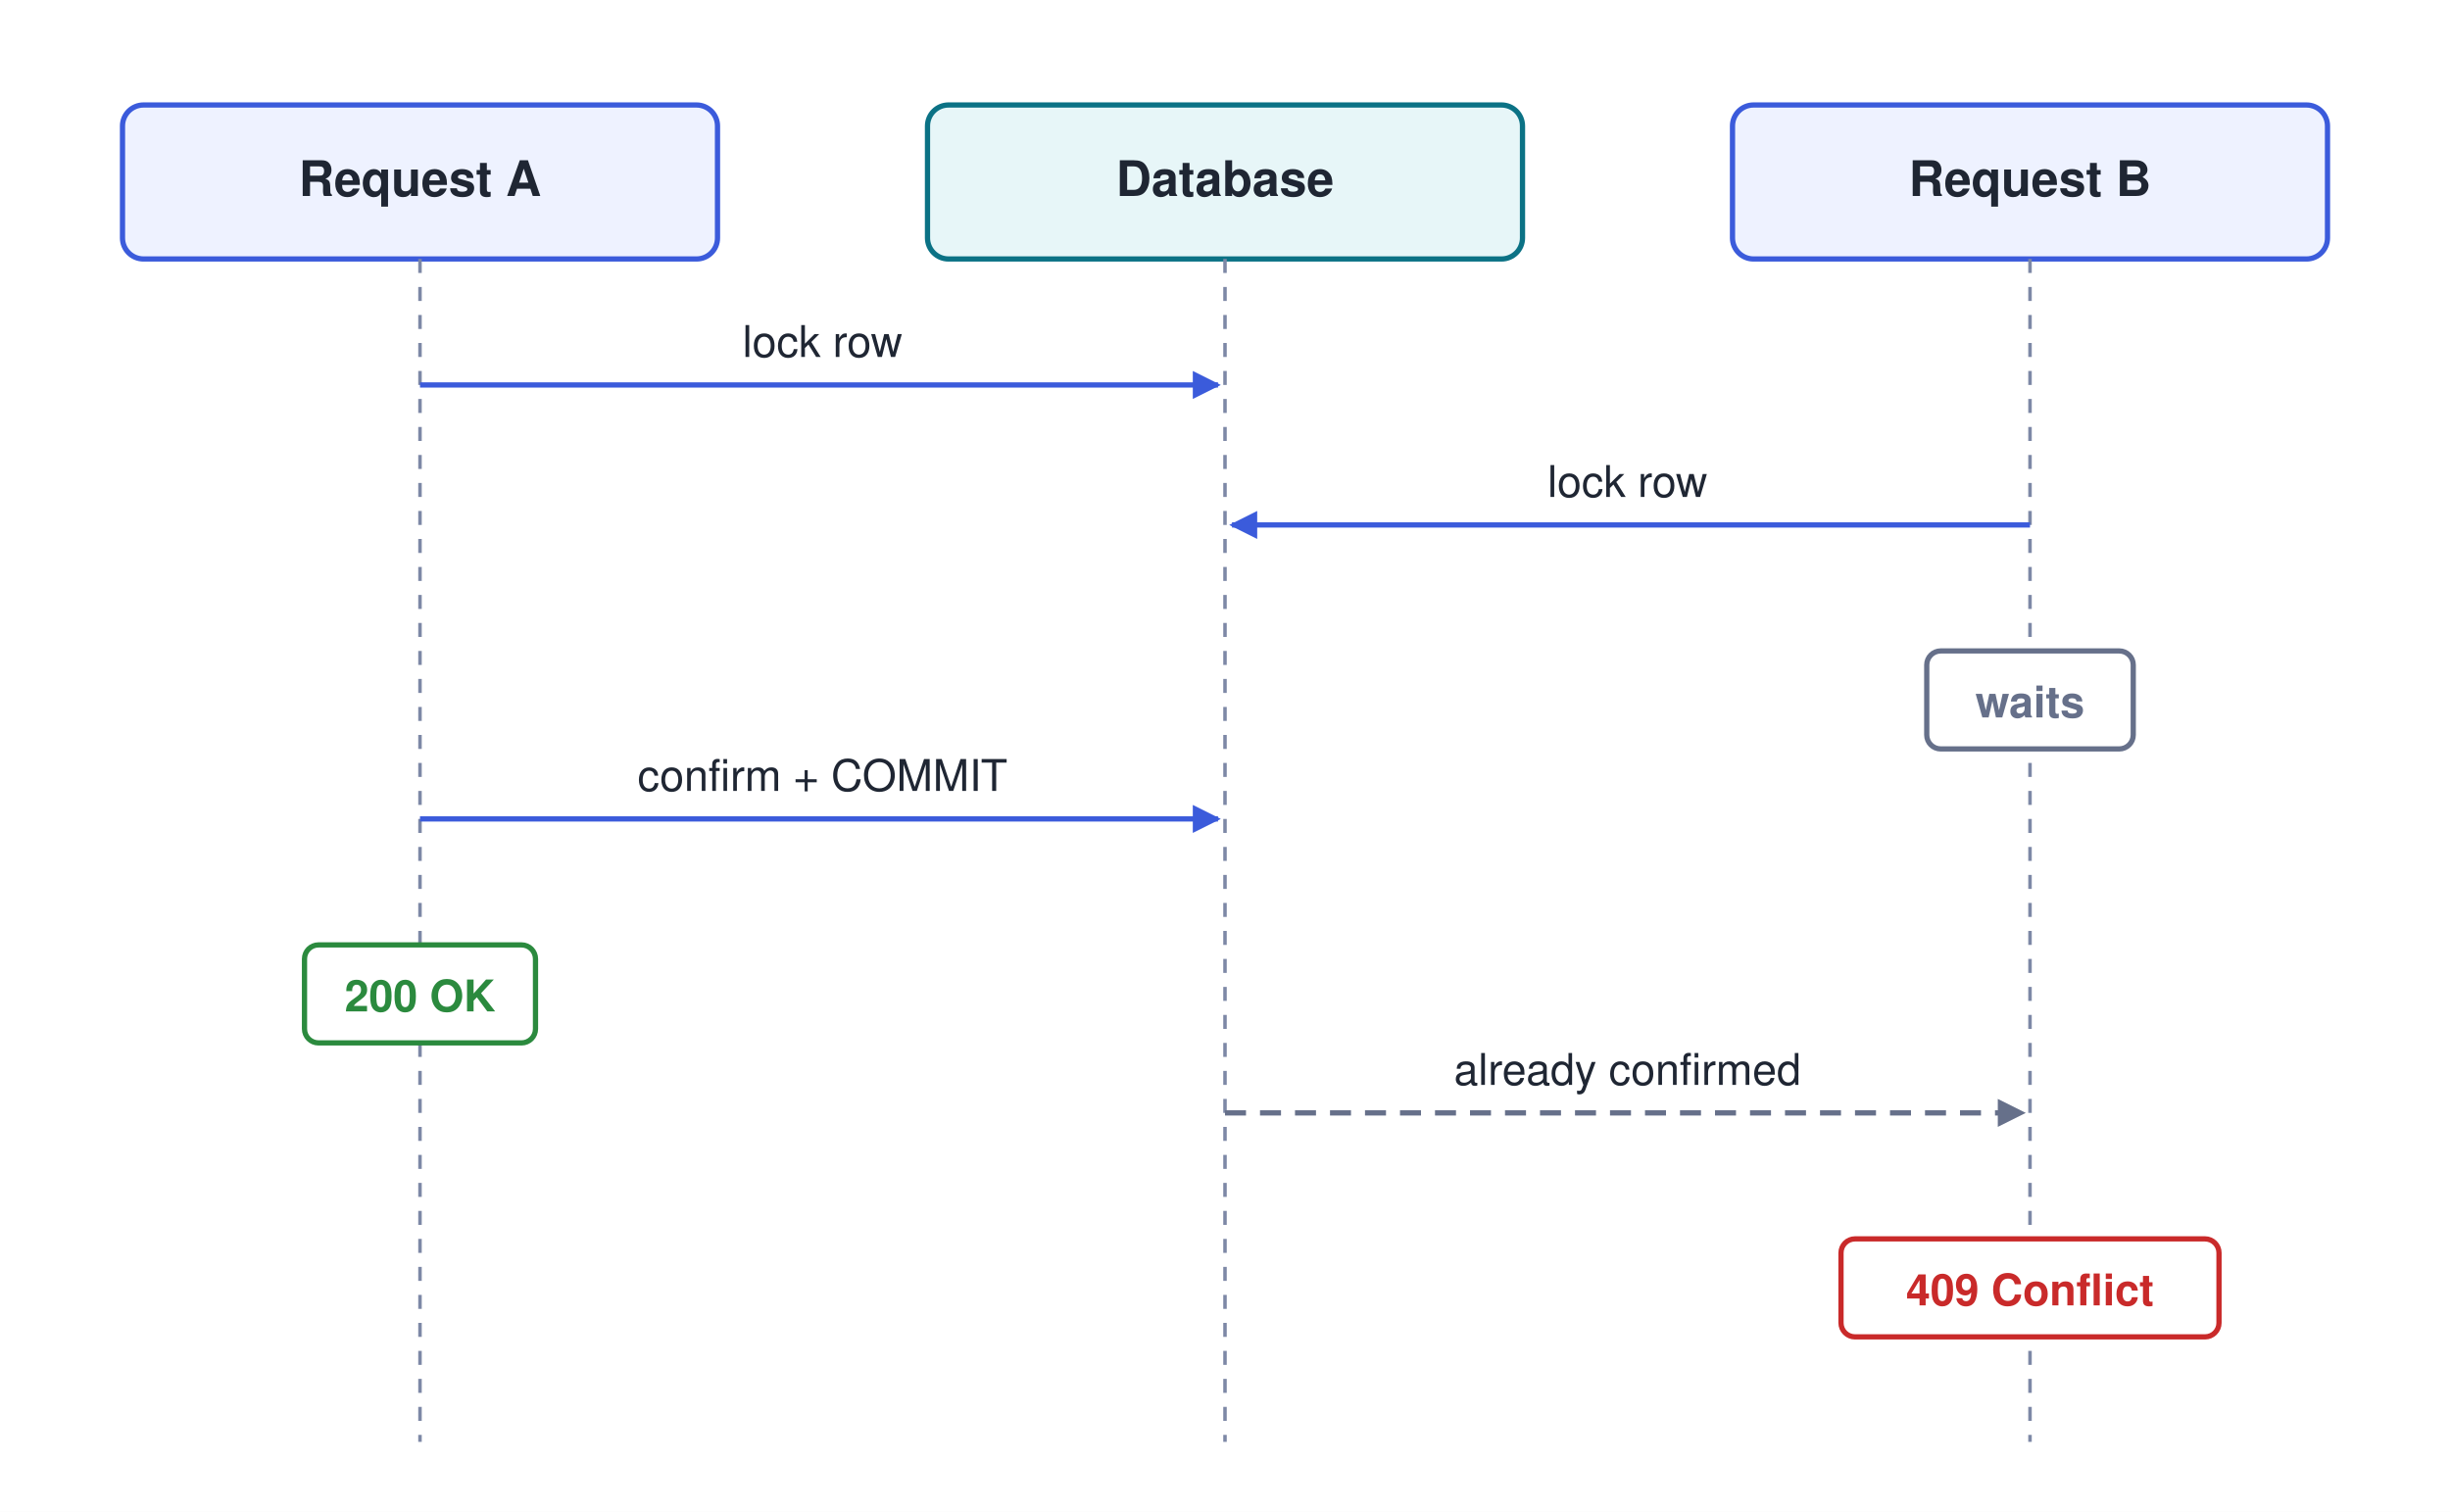
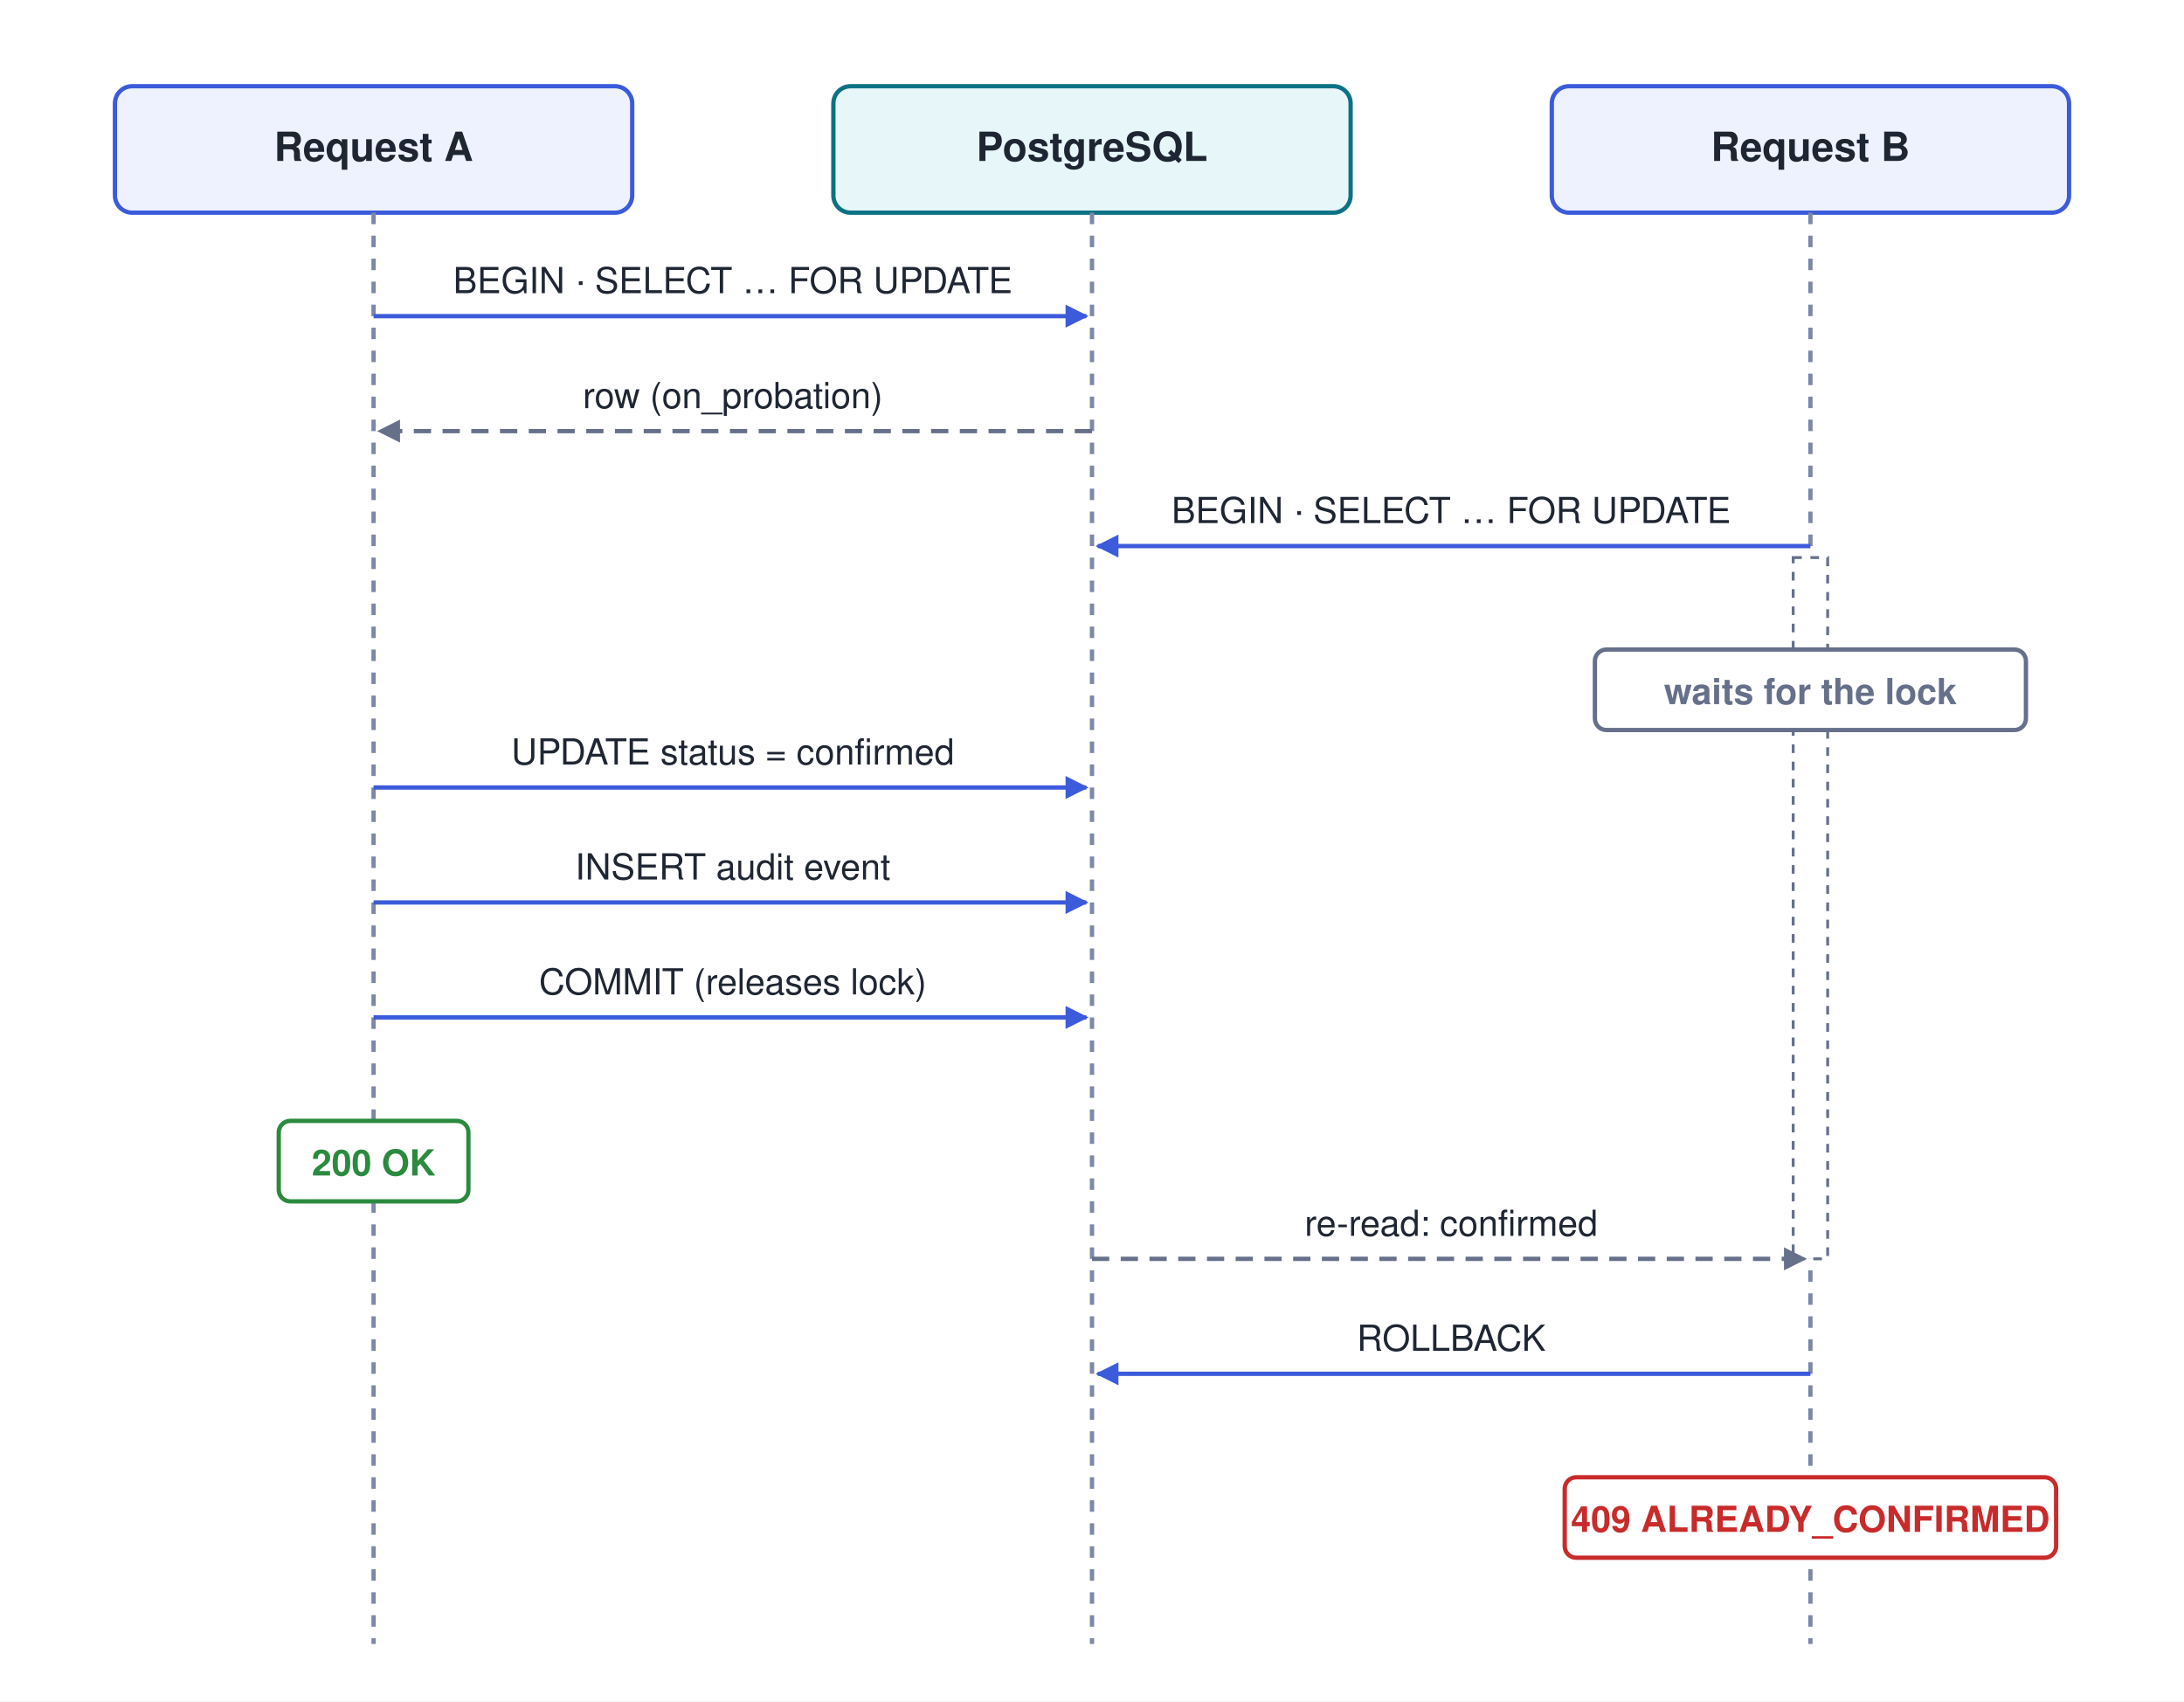
- <svg xmlns="http://www.w3.org/2000/svg" viewBox="0 0 700 432" width="700" height="432" role="img" aria-labelledby="title desc">
+ <svg xmlns="http://www.w3.org/2000/svg" viewBox="0 0 760 592" width="760" height="592" role="img" aria-labelledby="title desc">
  <defs>
    <marker id="head-ok" viewBox="0 0 10 10" refX="9" refY="5" markerWidth="8" markerHeight="8" orient="auto-start-reverse" markerUnits="userSpaceOnUse">
      <path d="M0,0 L10,5 L0,10 z" fill="#2b8a3e" />
    </marker>
    <marker id="head-err" viewBox="0 0 10 10" refX="9" refY="5" markerWidth="8" markerHeight="8" orient="auto-start-reverse" markerUnits="userSpaceOnUse">
      <path d="M0,0 L10,5 L0,10 z" fill="#c92a2a" />
    </marker>
    <marker id="head-main" viewBox="0 0 10 10" refX="9" refY="5" markerWidth="8" markerHeight="8" orient="auto-start-reverse" markerUnits="userSpaceOnUse">
      <path d="M0,0 L10,5 L0,10 z" fill="#3b5bdb" />
    </marker>
    <marker id="head-muted" viewBox="0 0 10 10" refX="9" refY="5" markerWidth="8" markerHeight="8" orient="auto-start-reverse" markerUnits="userSpaceOnUse">
      <path d="M0,0 L10,5 L0,10 z" fill="#66708a" />
    </marker>
  </defs>
-   <rect width="700" height="432" fill="#ffffff" />
-   <rect x="35" y="30" width="170" height="44" rx="6" fill="#eef2ff" stroke="#3b5bdb" stroke-width="1.5" />
-   <text x="120" y="56" font-family="'Segoe UI', system-ui, -apple-system, Helvetica, Arial, sans-serif" font-size="14" font-weight="600" fill="#1f2633" text-anchor="middle">Request A</text>
-   <line x1="120" y1="74" x2="120" y2="412" stroke="#7d88a6" stroke-width="1" stroke-dasharray="4 4" />
-   <rect x="265" y="30" width="170" height="44" rx="6" fill="#e7f6f8" stroke="#0b7285" stroke-width="1.5" />
-   <text x="350" y="56" font-family="'Segoe UI', system-ui, -apple-system, Helvetica, Arial, sans-serif" font-size="14" font-weight="600" fill="#1f2633" text-anchor="middle">Database</text>
-   <line x1="350" y1="74" x2="350" y2="412" stroke="#7d88a6" stroke-width="1" stroke-dasharray="4 4" />
-   <rect x="495" y="30" width="170" height="44" rx="6" fill="#eef2ff" stroke="#3b5bdb" stroke-width="1.5" />
-   <text x="580" y="56" font-family="'Segoe UI', system-ui, -apple-system, Helvetica, Arial, sans-serif" font-size="14" font-weight="600" fill="#1f2633" text-anchor="middle">Request B</text>
-   <line x1="580" y1="74" x2="580" y2="412" stroke="#7d88a6" stroke-width="1" stroke-dasharray="4 4" />
-   <path d="M 120 110 L 348 110" fill="none" stroke="#3b5bdb" stroke-width="1.5" marker-end="url(#head-main)" />
-   <text x="235" y="102" font-family="'Segoe UI', system-ui, -apple-system, Helvetica, Arial, sans-serif" font-size="12.5" font-weight="400" fill="#1f2633" text-anchor="middle">lock row</text>
-   <path d="M 580 150 L 352 150" fill="none" stroke="#3b5bdb" stroke-width="1.5" marker-end="url(#head-main)" />
-   <text x="465" y="142" font-family="'Segoe UI', system-ui, -apple-system, Helvetica, Arial, sans-serif" font-size="12.5" font-weight="400" fill="#1f2633" text-anchor="middle">lock row</text>
-   <rect x="550.5" y="186" width="59" height="28" rx="4" fill="#ffffff" stroke="#66708a" stroke-width="1.5" />
-   <text x="580" y="205" font-family="'Segoe UI', system-ui, -apple-system, Helvetica, Arial, sans-serif" font-size="12.5" font-weight="600" fill="#66708a" text-anchor="middle">waits</text>
-   <path d="M 120 234 L 348 234" fill="none" stroke="#3b5bdb" stroke-width="1.5" marker-end="url(#head-main)" />
-   <text x="235" y="226" font-family="'Segoe UI', system-ui, -apple-system, Helvetica, Arial, sans-serif" font-size="12.5" font-weight="400" fill="#1f2633" text-anchor="middle">confirm + COMMIT</text>
-   <rect x="87" y="270" width="66" height="28" rx="4" fill="#ffffff" stroke="#2b8a3e" stroke-width="1.5" />
-   <text x="120" y="289" font-family="'Segoe UI', system-ui, -apple-system, Helvetica, Arial, sans-serif" font-size="12.5" font-weight="600" fill="#2b8a3e" text-anchor="middle">200 OK</text>
-   <path d="M 350 318 L 578 318" fill="none" stroke="#66708a" stroke-width="1.5" stroke-dasharray="6 4" marker-end="url(#head-muted)" />
-   <text x="465" y="310" font-family="'Segoe UI', system-ui, -apple-system, Helvetica, Arial, sans-serif" font-size="12.5" font-weight="400" fill="#1f2633" text-anchor="middle">already confirmed</text>
-   <rect x="526" y="354" width="108" height="28" rx="4" fill="#ffffff" stroke="#c92a2a" stroke-width="1.5" />
-   <text x="580" y="373" font-family="'Segoe UI', system-ui, -apple-system, Helvetica, Arial, sans-serif" font-size="12.5" font-weight="600" fill="#c92a2a" text-anchor="middle">409 Conflict</text>
+   <rect width="760" height="592" fill="#ffffff" />
+   <rect x="40" y="30" width="180" height="44" rx="6" fill="#eef2ff" stroke="#3b5bdb" stroke-width="1.5" />
+   <text x="130" y="56" font-family="'Segoe UI', system-ui, -apple-system, Helvetica, Arial, sans-serif" font-size="14" font-weight="600" fill="#1f2633" text-anchor="middle">Request A</text>
+   <line x1="130" y1="74" x2="130" y2="572" stroke="#7d88a6" stroke-width="1.5" stroke-dasharray="4 4" />
+   <rect x="290" y="30" width="180" height="44" rx="6" fill="#e7f6f8" stroke="#0b7285" stroke-width="1.5" />
+   <text x="380" y="56" font-family="'Segoe UI', system-ui, -apple-system, Helvetica, Arial, sans-serif" font-size="14" font-weight="600" fill="#1f2633" text-anchor="middle">PostgreSQL</text>
+   <line x1="380" y1="74" x2="380" y2="572" stroke="#7d88a6" stroke-width="1.5" stroke-dasharray="4 4" />
+   <rect x="540" y="30" width="180" height="44" rx="6" fill="#eef2ff" stroke="#3b5bdb" stroke-width="1.5" />
+   <text x="630" y="56" font-family="'Segoe UI', system-ui, -apple-system, Helvetica, Arial, sans-serif" font-size="14" font-weight="600" fill="#1f2633" text-anchor="middle">Request B</text>
+   <line x1="630" y1="74" x2="630" y2="572" stroke="#7d88a6" stroke-width="1.5" stroke-dasharray="4 4" />
+   <rect x="624" y="194" width="12" height="244" fill="#ffffff" stroke="#66708a" stroke-dasharray="3 3" />
+   <path d="M 130 110 L 378 110" fill="none" stroke="#3b5bdb" stroke-width="1.5" marker-end="url(#head-main)" />
+   <text x="255" y="102" font-family="'Segoe UI', system-ui, -apple-system, Helvetica, Arial, sans-serif" font-size="12.5" font-weight="400" fill="#1f2633" text-anchor="middle">BEGIN · SELECT … FOR UPDATE</text>
+   <path d="M 380 150 L 132 150" fill="none" stroke="#66708a" stroke-width="1.5" stroke-dasharray="6 4" marker-end="url(#head-muted)" />
+   <text x="255" y="142" font-family="'Segoe UI', system-ui, -apple-system, Helvetica, Arial, sans-serif" font-size="12.5" font-weight="400" fill="#1f2633" text-anchor="middle">row (on_probation)</text>
+   <path d="M 630 190 L 382 190" fill="none" stroke="#3b5bdb" stroke-width="1.5" marker-end="url(#head-main)" />
+   <text x="505" y="182" font-family="'Segoe UI', system-ui, -apple-system, Helvetica, Arial, sans-serif" font-size="12.5" font-weight="400" fill="#1f2633" text-anchor="middle">BEGIN · SELECT … FOR UPDATE</text>
+   <rect x="555" y="226" width="150" height="28" rx="4" fill="#ffffff" stroke="#66708a" stroke-width="1.5" />
+   <text x="630" y="245" font-family="'Segoe UI', system-ui, -apple-system, Helvetica, Arial, sans-serif" font-size="12.5" font-weight="600" fill="#66708a" text-anchor="middle">waits for the lock</text>
+   <path d="M 130 274 L 378 274" fill="none" stroke="#3b5bdb" stroke-width="1.5" marker-end="url(#head-main)" />
+   <text x="255" y="266" font-family="'Segoe UI', system-ui, -apple-system, Helvetica, Arial, sans-serif" font-size="12.5" font-weight="400" fill="#1f2633" text-anchor="middle">UPDATE status = confirmed</text>
+   <path d="M 130 314 L 378 314" fill="none" stroke="#3b5bdb" stroke-width="1.5" marker-end="url(#head-main)" />
+   <text x="255" y="306" font-family="'Segoe UI', system-ui, -apple-system, Helvetica, Arial, sans-serif" font-size="12.5" font-weight="400" fill="#1f2633" text-anchor="middle">INSERT audit event</text>
+   <path d="M 130 354 L 378 354" fill="none" stroke="#3b5bdb" stroke-width="1.5" marker-end="url(#head-main)" />
+   <text x="255" y="346" font-family="'Segoe UI', system-ui, -apple-system, Helvetica, Arial, sans-serif" font-size="12.5" font-weight="400" fill="#1f2633" text-anchor="middle">COMMIT (releases lock)</text>
+   <rect x="97" y="390" width="66" height="28" rx="4" fill="#ffffff" stroke="#2b8a3e" stroke-width="1.5" />
+   <text x="130" y="409" font-family="'Segoe UI', system-ui, -apple-system, Helvetica, Arial, sans-serif" font-size="12.5" font-weight="600" fill="#2b8a3e" text-anchor="middle">200 OK</text>
+   <path d="M 380 438 L 628 438" fill="none" stroke="#66708a" stroke-width="1.5" stroke-dasharray="6 4" marker-end="url(#head-muted)" />
+   <text x="505" y="430" font-family="'Segoe UI', system-ui, -apple-system, Helvetica, Arial, sans-serif" font-size="12.5" font-weight="400" fill="#1f2633" text-anchor="middle">re-read: confirmed</text>
+   <path d="M 630 478 L 382 478" fill="none" stroke="#3b5bdb" stroke-width="1.5" marker-end="url(#head-main)" />
+   <text x="505" y="470" font-family="'Segoe UI', system-ui, -apple-system, Helvetica, Arial, sans-serif" font-size="12.5" font-weight="400" fill="#1f2633" text-anchor="middle">ROLLBACK</text>
+   <rect x="544.5" y="514" width="171" height="28" rx="4" fill="#ffffff" stroke="#c92a2a" stroke-width="1.5" />
+   <text x="630" y="533" font-family="'Segoe UI', system-ui, -apple-system, Helvetica, Arial, sans-serif" font-size="12.5" font-weight="600" fill="#c92a2a" text-anchor="middle">409 ALREADY_CONFIRMED</text>
</svg>
